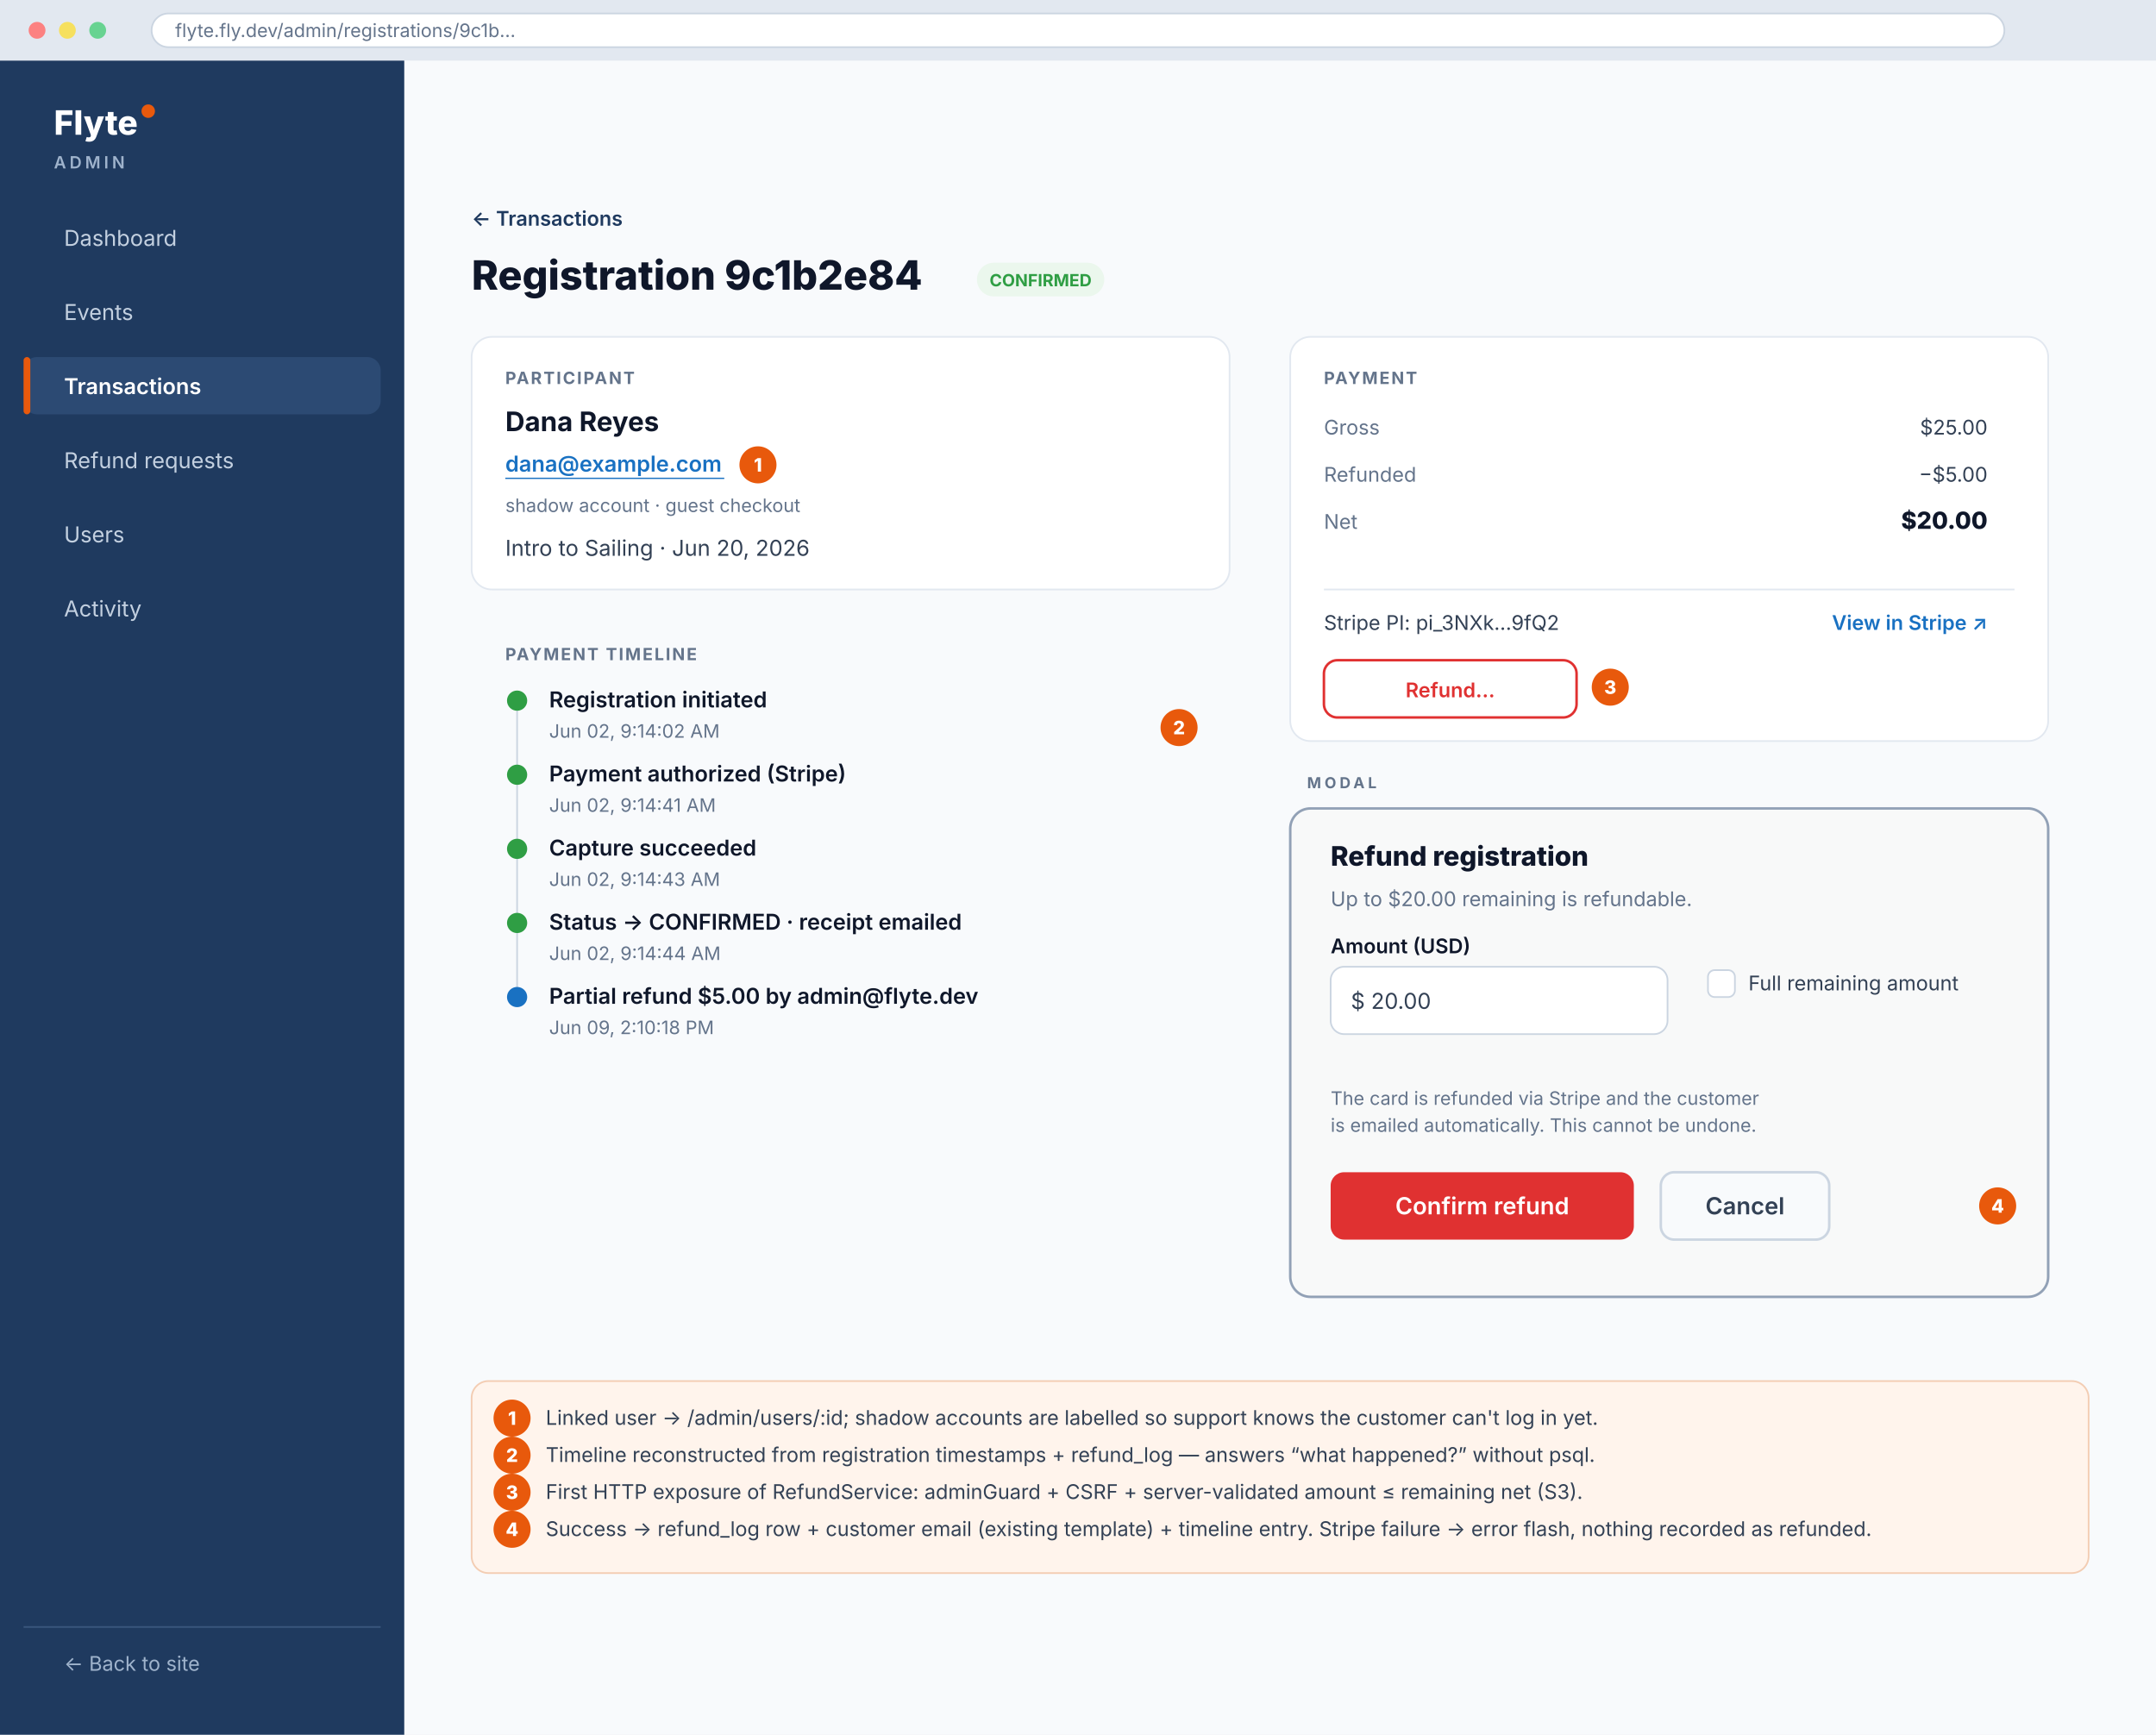
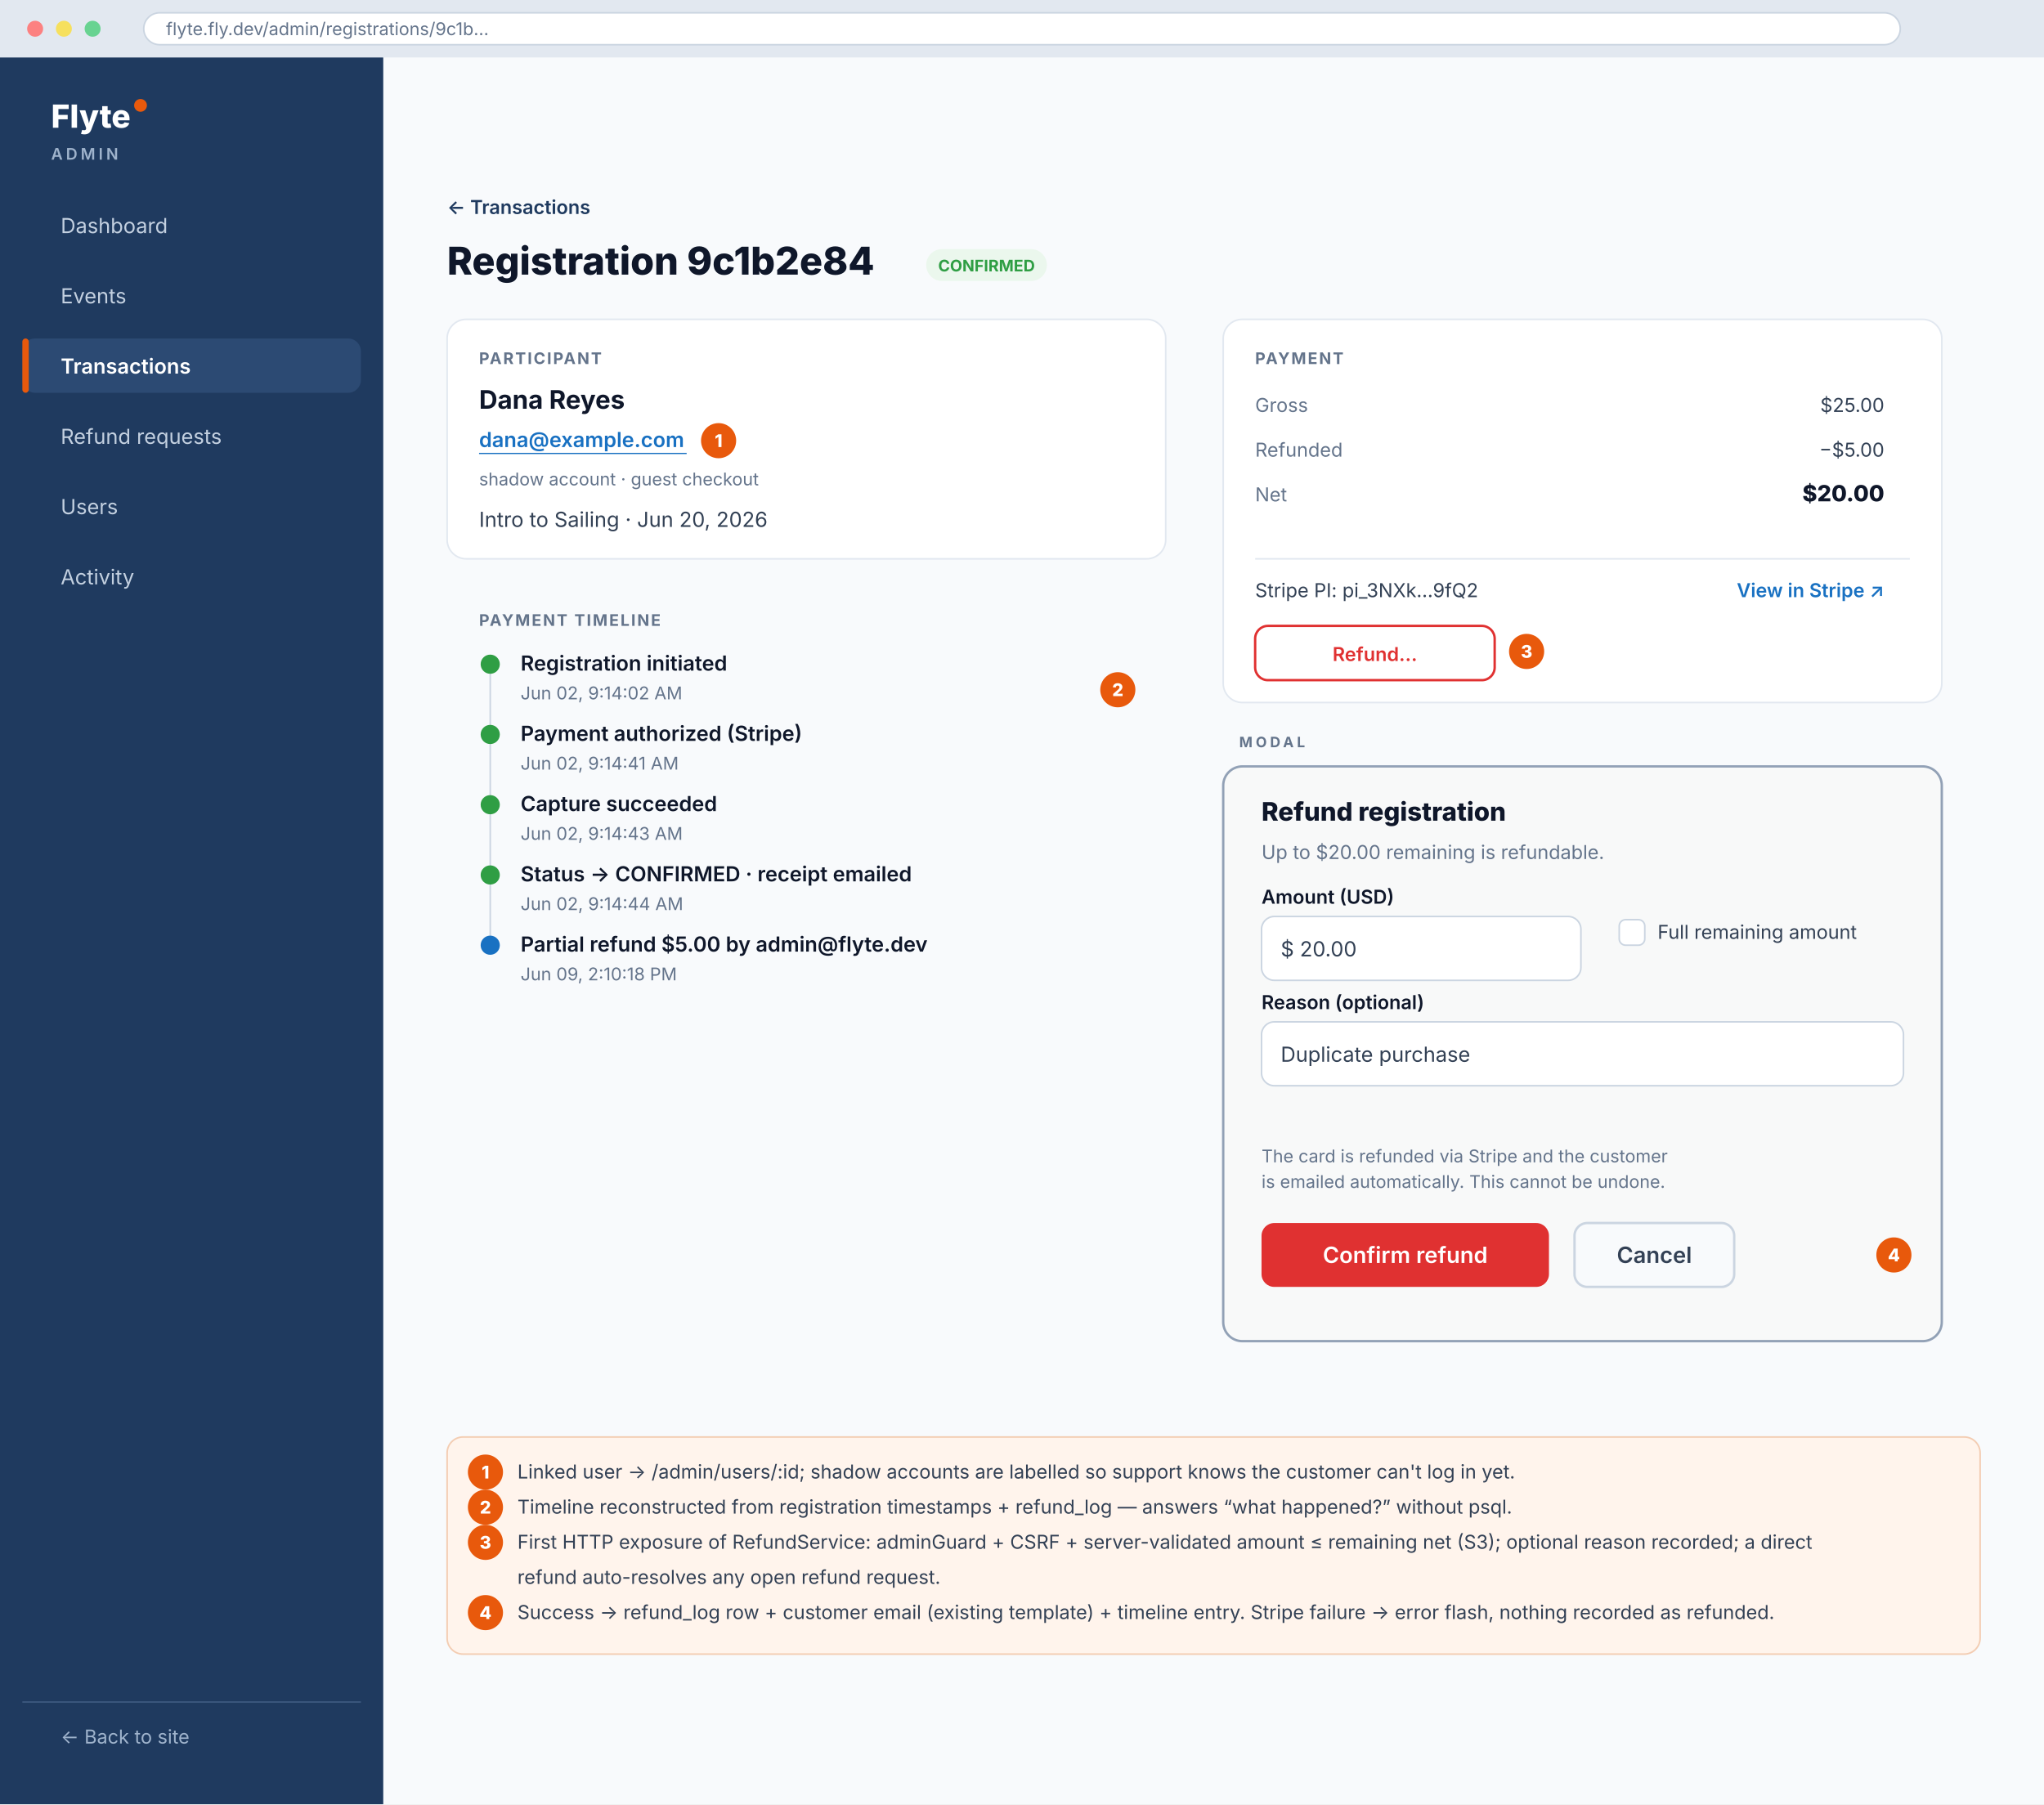
- <svg xmlns="http://www.w3.org/2000/svg" width="1280" height="1030" viewBox="0 0 1280 1030">
+ <svg xmlns="http://www.w3.org/2000/svg" width="1280" height="1130" viewBox="0 0 1280 1130">
  <defs>
    <linearGradient id="ng" x1="0" y1="0" x2="1" y2="1">
      <stop offset="0" stop-color="#1F3A5F" />
      <stop offset="1" stop-color="#2C5282" />
    </linearGradient>
  </defs>
-   <rect x="0" y="0" width="1280" height="1030" fill="#F8FAFC" />
+   <rect x="0" y="0" width="1280" height="1130" fill="#F8FAFC" />
  <rect x="0" y="0" width="1280" height="36" fill="#E2E8F0" />
  <circle cx="22" cy="18" r="5" fill="#FC8181" />
  <circle cx="40" cy="18" r="5" fill="#F6E05E" />
  <circle cx="58" cy="18" r="5" fill="#68D391" />
  <rect x="90" y="8" width="1100" height="20" fill="#FFFFFF" rx="10" stroke="#CBD5E1" stroke-width="1" />
  <text x="104" y="22" font-family="Inter, -apple-system, Segoe UI, sans-serif" font-size="11" font-weight="400" fill="#64748B">flyte.fly.dev/admin/registrations/9c1b…</text>
-   <rect x="0" y="36" width="240" height="994" fill="#1F3A5F" />
+   <rect x="0" y="36" width="240" height="1094" fill="#1F3A5F" />
  <text x="32" y="80" font-family="Inter, -apple-system, Segoe UI, sans-serif" font-size="20" font-weight="800" fill="#FFFFFF">Flyte</text>
  <circle cx="88" cy="66" r="4" fill="#E8590C" />
  <text x="32" y="100" font-family="Inter, -apple-system, Segoe UI, sans-serif" font-size="10" font-weight="600" fill="#9FB3CC" letter-spacing="2px">ADMIN</text>
  <text x="38" y="146" font-family="Inter, -apple-system, Segoe UI, sans-serif" font-size="13" font-weight="400" fill="#C3D0E0">Dashboard</text>
  <text x="38" y="190" font-family="Inter, -apple-system, Segoe UI, sans-serif" font-size="13" font-weight="400" fill="#C3D0E0">Events</text>
  <rect x="14" y="212" width="212" height="34" fill="#2C4A73" rx="8" />
  <rect x="14" y="212" width="4" height="34" fill="#E8590C" rx="2" />
  <text x="38" y="234" font-family="Inter, -apple-system, Segoe UI, sans-serif" font-size="13" font-weight="600" fill="#FFFFFF">Transactions</text>
  <text x="38" y="278" font-family="Inter, -apple-system, Segoe UI, sans-serif" font-size="13" font-weight="400" fill="#C3D0E0">Refund requests</text>
  <text x="38" y="322" font-family="Inter, -apple-system, Segoe UI, sans-serif" font-size="13" font-weight="400" fill="#C3D0E0">Users</text>
  <text x="38" y="366" font-family="Inter, -apple-system, Segoe UI, sans-serif" font-size="13" font-weight="400" fill="#C3D0E0">Activity</text>
-   <line x1="14" y1="966" x2="226" y2="966" stroke="#3A567C" stroke-width="1" />
-   <text x="38" y="992" font-family="Inter, -apple-system, Segoe UI, sans-serif" font-size="12" font-weight="400" fill="#9FB3CC">← Back to site</text>
+   <line x1="14" y1="1066" x2="226" y2="1066" stroke="#3A567C" stroke-width="1" />
+   <text x="38" y="1092" font-family="Inter, -apple-system, Segoe UI, sans-serif" font-size="12" font-weight="400" fill="#9FB3CC">← Back to site</text>
  <text x="280" y="134" font-family="Inter, -apple-system, Segoe UI, sans-serif" font-size="12" font-weight="600" fill="#1F3A5F">← Transactions</text>
  <text x="280" y="172" font-family="Inter, -apple-system, Segoe UI, sans-serif" font-size="24" font-weight="800" fill="#0F172A">Registration 9c1b2e84</text>
  <rect x="580" y="156" width="75.6" height="20" fill="#EBF7ED" rx="10" />
  <text x="617.8" y="170" font-family="Inter, -apple-system, Segoe UI, sans-serif" font-size="10" font-weight="700" fill="#2F9E44" text-anchor="middle">CONFIRMED</text>
  <rect x="280" y="200" width="450" height="150" fill="#FFFFFF" rx="12" stroke="#E2E8F0" stroke-width="1" />
  <text x="300" y="228" font-family="Inter, -apple-system, Segoe UI, sans-serif" font-size="10" font-weight="700" fill="#64748B" letter-spacing="1px">PARTICIPANT</text>
  <text x="300" y="256" font-family="Inter, -apple-system, Segoe UI, sans-serif" font-size="16" font-weight="700" fill="#0F172A">Dana Reyes</text>
  <text x="300" y="280" font-family="Inter, -apple-system, Segoe UI, sans-serif" font-size="13" font-weight="600" fill="#1971C2">dana@example.com</text>
  <line x1="300" y1="284" x2="430" y2="284" stroke="#1971C2" stroke-width="0.75" />
  <circle cx="450" cy="276" r="11" fill="#E8590C" />
  <text x="450" y="280" font-family="Inter, -apple-system, Segoe UI, sans-serif" font-size="11" font-weight="800" fill="#FFFFFF" text-anchor="middle">1</text>
  <text x="300" y="304" font-family="Inter, -apple-system, Segoe UI, sans-serif" font-size="11" font-weight="400" fill="#64748B">shadow account · guest checkout</text>
  <text x="300" y="330" font-family="Inter, -apple-system, Segoe UI, sans-serif" font-size="13" font-weight="400" fill="#334155">Intro to Sailing · Jun 20, 2026</text>
  <text x="300" y="392" font-family="Inter, -apple-system, Segoe UI, sans-serif" font-size="10" font-weight="700" fill="#64748B" letter-spacing="1px">PAYMENT TIMELINE</text>
  <line x1="307" y1="420" x2="307" y2="596" stroke="#CBD5E1" stroke-width="1" />
  <circle cx="307" cy="416" r="6" fill="#2F9E44" />
  <text x="326" y="420" font-family="Inter, -apple-system, Segoe UI, sans-serif" font-size="13" font-weight="600" fill="#0F172A">Registration initiated</text>
  <text x="326" y="438" font-family="Inter, -apple-system, Segoe UI, sans-serif" font-size="11" font-weight="400" fill="#64748B">Jun 02, 9:14:02 AM</text>
  <circle cx="307" cy="460" r="6" fill="#2F9E44" />
  <text x="326" y="464" font-family="Inter, -apple-system, Segoe UI, sans-serif" font-size="13" font-weight="600" fill="#0F172A">Payment authorized (Stripe)</text>
  <text x="326" y="482" font-family="Inter, -apple-system, Segoe UI, sans-serif" font-size="11" font-weight="400" fill="#64748B">Jun 02, 9:14:41 AM</text>
  <circle cx="307" cy="504" r="6" fill="#2F9E44" />
  <text x="326" y="508" font-family="Inter, -apple-system, Segoe UI, sans-serif" font-size="13" font-weight="600" fill="#0F172A">Capture succeeded</text>
  <text x="326" y="526" font-family="Inter, -apple-system, Segoe UI, sans-serif" font-size="11" font-weight="400" fill="#64748B">Jun 02, 9:14:43 AM</text>
  <circle cx="307" cy="548" r="6" fill="#2F9E44" />
  <text x="326" y="552" font-family="Inter, -apple-system, Segoe UI, sans-serif" font-size="13" font-weight="600" fill="#0F172A">Status → CONFIRMED · receipt emailed</text>
  <text x="326" y="570" font-family="Inter, -apple-system, Segoe UI, sans-serif" font-size="11" font-weight="400" fill="#64748B">Jun 02, 9:14:44 AM</text>
  <circle cx="307" cy="592" r="6" fill="#1971C2" />
  <text x="326" y="596" font-family="Inter, -apple-system, Segoe UI, sans-serif" font-size="13" font-weight="600" fill="#0F172A">Partial refund $5.00 by admin@flyte.dev</text>
  <text x="326" y="614" font-family="Inter, -apple-system, Segoe UI, sans-serif" font-size="11" font-weight="400" fill="#64748B">Jun 09, 2:10:18 PM</text>
  <circle cx="700" cy="432" r="11" fill="#E8590C" />
  <text x="700" y="436" font-family="Inter, -apple-system, Segoe UI, sans-serif" font-size="11" font-weight="800" fill="#FFFFFF" text-anchor="middle">2</text>
  <rect x="766" y="200" width="450" height="240" fill="#FFFFFF" rx="12" stroke="#E2E8F0" stroke-width="1" />
  <text x="786" y="228" font-family="Inter, -apple-system, Segoe UI, sans-serif" font-size="10" font-weight="700" fill="#64748B" letter-spacing="1px">PAYMENT</text>
  <text x="786" y="258" font-family="Inter, -apple-system, Segoe UI, sans-serif" font-size="12" font-weight="400" fill="#64748B">Gross</text>
  <text x="1180" y="258" font-family="Inter, -apple-system, Segoe UI, sans-serif" font-size="12" font-weight="400" fill="#334155" text-anchor="end">$25.00</text>
  <text x="786" y="286" font-family="Inter, -apple-system, Segoe UI, sans-serif" font-size="12" font-weight="400" fill="#64748B">Refunded</text>
  <text x="1180" y="286" font-family="Inter, -apple-system, Segoe UI, sans-serif" font-size="12" font-weight="400" fill="#334155" text-anchor="end">−$5.00</text>
  <text x="786" y="314" font-family="Inter, -apple-system, Segoe UI, sans-serif" font-size="12" font-weight="400" fill="#64748B">Net</text>
  <text x="1180" y="314" font-family="Inter, -apple-system, Segoe UI, sans-serif" font-size="14" font-weight="800" fill="#0F172A" text-anchor="end">$20.00</text>
  <line x1="786" y1="350" x2="1196" y2="350" stroke="#E2E8F0" stroke-width="1" />
  <text x="786" y="374" font-family="Inter, -apple-system, Segoe UI, sans-serif" font-size="12" font-weight="400" fill="#334155">Stripe PI:  pi_3NXk…9fQ2</text>
  <text x="1180" y="374" font-family="Inter, -apple-system, Segoe UI, sans-serif" font-size="12" font-weight="600" fill="#1971C2" text-anchor="end">View in Stripe ↗</text>
  <rect x="786" y="392" width="150" height="34" fill="#FFFFFF" rx="8" stroke="#E03131" stroke-width="1.5" />
  <text x="861" y="414" font-family="Inter, -apple-system, Segoe UI, sans-serif" font-size="12" font-weight="600" fill="#E03131" text-anchor="middle">Refund…</text>
  <circle cx="956" cy="408" r="11" fill="#E8590C" />
  <text x="956" y="412" font-family="Inter, -apple-system, Segoe UI, sans-serif" font-size="11" font-weight="800" fill="#FFFFFF" text-anchor="middle">3</text>
-   <rect x="766" y="480" width="450" height="290" fill="#FFFFFF" rx="12" stroke="#94A3B8" stroke-width="1.5" />
-   <rect x="766" y="480" width="450" height="290" fill="#0F172A" rx="12" opacity="0.03" />
+   <rect x="766" y="480" width="450" height="360" fill="#FFFFFF" rx="12" stroke="#94A3B8" stroke-width="1.5" />
+   <rect x="766" y="480" width="450" height="360" fill="#0F172A" rx="12" opacity="0.03" />
  <text x="790" y="514" font-family="Inter, -apple-system, Segoe UI, sans-serif" font-size="16" font-weight="800" fill="#0F172A">Refund registration</text>
  <text x="790" y="538" font-family="Inter, -apple-system, Segoe UI, sans-serif" font-size="12" font-weight="400" fill="#64748B">Up to $20.00 remaining is refundable.</text>
  <text x="790" y="566" font-family="Inter, -apple-system, Segoe UI, sans-serif" font-size="12" font-weight="600" fill="#0F172A">Amount (USD)</text>
  <rect x="790" y="574" width="200" height="40" fill="#FFFFFF" rx="8" stroke="#CBD5E1" stroke-width="1" />
  <text x="802" y="599" font-family="Inter, -apple-system, Segoe UI, sans-serif" font-size="13" font-weight="400" fill="#334155">$ 20.00</text>
  <rect x="1014" y="576" width="16" height="16" fill="#FFFFFF" rx="4" stroke="#CBD5E1" stroke-width="1" />
  <text x="1038" y="588" font-family="Inter, -apple-system, Segoe UI, sans-serif" font-size="12" font-weight="400" fill="#334155">Full remaining amount</text>
-   <text x="790" y="656" font-family="Inter, -apple-system, Segoe UI, sans-serif" font-size="11" font-weight="400" fill="#64748B">The card is refunded via Stripe and the customer</text>
-   <text x="790" y="672" font-family="Inter, -apple-system, Segoe UI, sans-serif" font-size="11" font-weight="400" fill="#64748B">is emailed automatically. This cannot be undone.</text>
-   <rect x="790" y="696" width="180" height="40" fill="#E03131" rx="8" />
-   <text x="880" y="721" font-family="Inter, -apple-system, Segoe UI, sans-serif" font-size="14" font-weight="600" fill="#FFFFFF" text-anchor="middle">Confirm refund</text>
-   <rect x="986" y="696" width="100" height="40" fill="#F8FAFC" rx="8" stroke="#CBD5E1" stroke-width="1.5" />
-   <text x="1036" y="721" font-family="Inter, -apple-system, Segoe UI, sans-serif" font-size="14" font-weight="600" fill="#334155" text-anchor="middle">Cancel</text>
-   <circle cx="1186" cy="716" r="11" fill="#E8590C" />
-   <text x="1186" y="720" font-family="Inter, -apple-system, Segoe UI, sans-serif" font-size="11" font-weight="800" fill="#FFFFFF" text-anchor="middle">4</text>
+   <text x="790" y="632" font-family="Inter, -apple-system, Segoe UI, sans-serif" font-size="12" font-weight="600" fill="#0F172A">Reason (optional)</text>
+   <rect x="790" y="640" width="402" height="40" fill="#FFFFFF" rx="8" stroke="#CBD5E1" stroke-width="1" />
+   <text x="802" y="665" font-family="Inter, -apple-system, Segoe UI, sans-serif" font-size="13" font-weight="400" fill="#334155">Duplicate purchase</text>
+   <text x="790" y="728" font-family="Inter, -apple-system, Segoe UI, sans-serif" font-size="11" font-weight="400" fill="#64748B">The card is refunded via Stripe and the customer</text>
+   <text x="790" y="744" font-family="Inter, -apple-system, Segoe UI, sans-serif" font-size="11" font-weight="400" fill="#64748B">is emailed automatically. This cannot be undone.</text>
+   <rect x="790" y="766" width="180" height="40" fill="#E03131" rx="8" />
+   <text x="880" y="791" font-family="Inter, -apple-system, Segoe UI, sans-serif" font-size="14" font-weight="600" fill="#FFFFFF" text-anchor="middle">Confirm refund</text>
+   <rect x="986" y="766" width="100" height="40" fill="#F8FAFC" rx="8" stroke="#CBD5E1" stroke-width="1.5" />
+   <text x="1036" y="791" font-family="Inter, -apple-system, Segoe UI, sans-serif" font-size="14" font-weight="600" fill="#334155" text-anchor="middle">Cancel</text>
+   <circle cx="1186" cy="786" r="11" fill="#E8590C" />
+   <text x="1186" y="790" font-family="Inter, -apple-system, Segoe UI, sans-serif" font-size="11" font-weight="800" fill="#FFFFFF" text-anchor="middle">4</text>
  <text x="776" y="468" font-family="Inter, -apple-system, Segoe UI, sans-serif" font-size="9" font-weight="700" fill="#64748B" letter-spacing="2px">MODAL</text>
-   <rect x="280" y="820" width="960" height="114" fill="#FFF4EC" rx="10" stroke="#F3CDB3" stroke-width="1" />
-   <circle cx="304" cy="842" r="11" fill="#E8590C" />
-   <text x="304" y="846" font-family="Inter, -apple-system, Segoe UI, sans-serif" font-size="11" font-weight="800" fill="#FFFFFF" text-anchor="middle">1</text>
-   <text x="324" y="846" font-family="Inter, -apple-system, Segoe UI, sans-serif" font-size="12" font-weight="400" fill="#334155">Linked user → /admin/users/:id; shadow accounts are labelled so support knows the customer can't log in yet.</text>
-   <circle cx="304" cy="864" r="11" fill="#E8590C" />
-   <text x="304" y="868" font-family="Inter, -apple-system, Segoe UI, sans-serif" font-size="11" font-weight="800" fill="#FFFFFF" text-anchor="middle">2</text>
-   <text x="324" y="868" font-family="Inter, -apple-system, Segoe UI, sans-serif" font-size="12" font-weight="400" fill="#334155">Timeline reconstructed from registration timestamps + refund_log — answers “what happened?” without psql.</text>
-   <circle cx="304" cy="886" r="11" fill="#E8590C" />
-   <text x="304" y="890" font-family="Inter, -apple-system, Segoe UI, sans-serif" font-size="11" font-weight="800" fill="#FFFFFF" text-anchor="middle">3</text>
-   <text x="324" y="890" font-family="Inter, -apple-system, Segoe UI, sans-serif" font-size="12" font-weight="400" fill="#334155">First HTTP exposure of RefundService: adminGuard + CSRF + server-validated amount ≤ remaining net (S3).</text>
-   <circle cx="304" cy="908" r="11" fill="#E8590C" />
-   <text x="304" y="912" font-family="Inter, -apple-system, Segoe UI, sans-serif" font-size="11" font-weight="800" fill="#FFFFFF" text-anchor="middle">4</text>
-   <text x="324" y="912" font-family="Inter, -apple-system, Segoe UI, sans-serif" font-size="12" font-weight="400" fill="#334155">Success → refund_log row + customer email (existing template) + timeline entry. Stripe failure → error flash, nothing recorded as refunded.</text>
+   <rect x="280" y="900" width="960" height="136" fill="#FFF4EC" rx="10" stroke="#F3CDB3" stroke-width="1" />
+   <circle cx="304" cy="922" r="11" fill="#E8590C" />
+   <text x="304" y="926" font-family="Inter, -apple-system, Segoe UI, sans-serif" font-size="11" font-weight="800" fill="#FFFFFF" text-anchor="middle">1</text>
+   <text x="324" y="926" font-family="Inter, -apple-system, Segoe UI, sans-serif" font-size="12" font-weight="400" fill="#334155">Linked user → /admin/users/:id; shadow accounts are labelled so support knows the customer can't log in yet.</text>
+   <circle cx="304" cy="944" r="11" fill="#E8590C" />
+   <text x="304" y="948" font-family="Inter, -apple-system, Segoe UI, sans-serif" font-size="11" font-weight="800" fill="#FFFFFF" text-anchor="middle">2</text>
+   <text x="324" y="948" font-family="Inter, -apple-system, Segoe UI, sans-serif" font-size="12" font-weight="400" fill="#334155">Timeline reconstructed from registration timestamps + refund_log — answers “what happened?” without psql.</text>
+   <circle cx="304" cy="966" r="11" fill="#E8590C" />
+   <text x="304" y="970" font-family="Inter, -apple-system, Segoe UI, sans-serif" font-size="11" font-weight="800" fill="#FFFFFF" text-anchor="middle">3</text>
+   <text x="324" y="970" font-family="Inter, -apple-system, Segoe UI, sans-serif" font-size="12" font-weight="400" fill="#334155">First HTTP exposure of RefundService: adminGuard + CSRF + server-validated amount ≤ remaining net (S3); optional reason recorded; a direct</text>
+   <text x="324" y="992" font-family="Inter, -apple-system, Segoe UI, sans-serif" font-size="12" font-weight="400" fill="#334155">refund auto-resolves any open refund request.</text>
+   <circle cx="304" cy="1010" r="11" fill="#E8590C" />
+   <text x="304" y="1014" font-family="Inter, -apple-system, Segoe UI, sans-serif" font-size="11" font-weight="800" fill="#FFFFFF" text-anchor="middle">4</text>
+   <text x="324" y="1014" font-family="Inter, -apple-system, Segoe UI, sans-serif" font-size="12" font-weight="400" fill="#334155">Success → refund_log row + customer email (existing template) + timeline entry. Stripe failure → error flash, nothing recorded as refunded.</text>
</svg>
